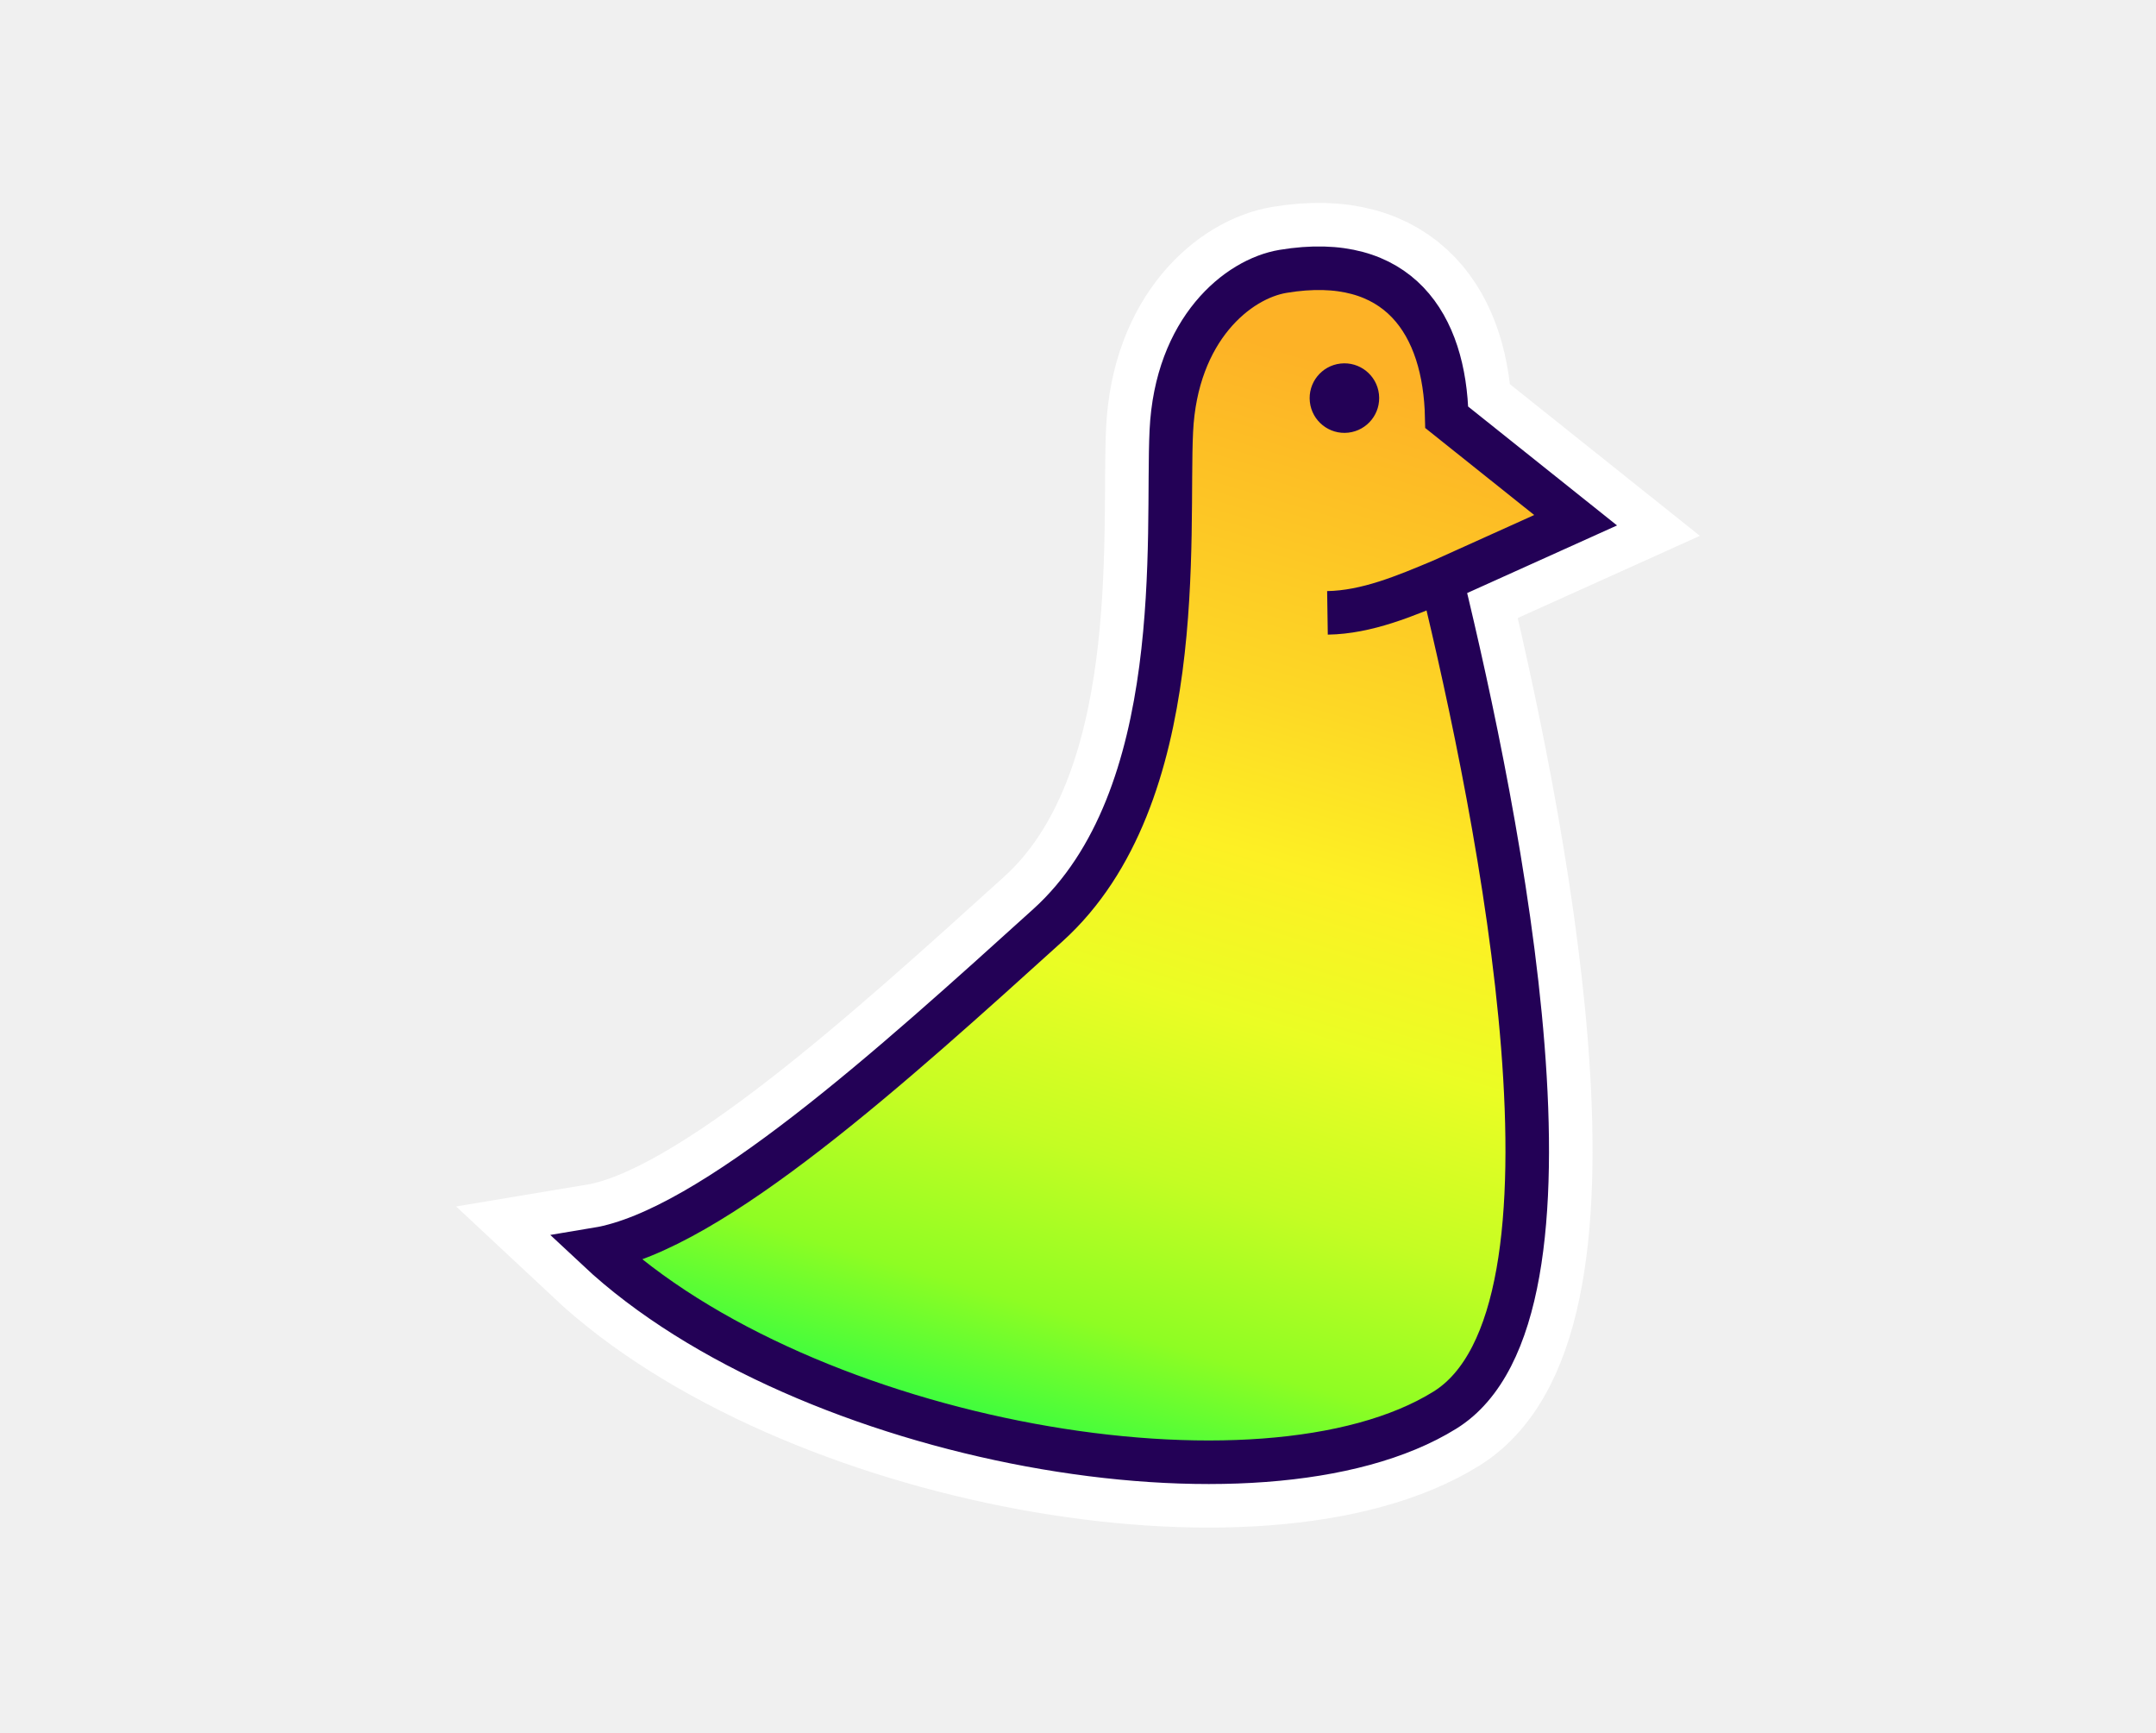
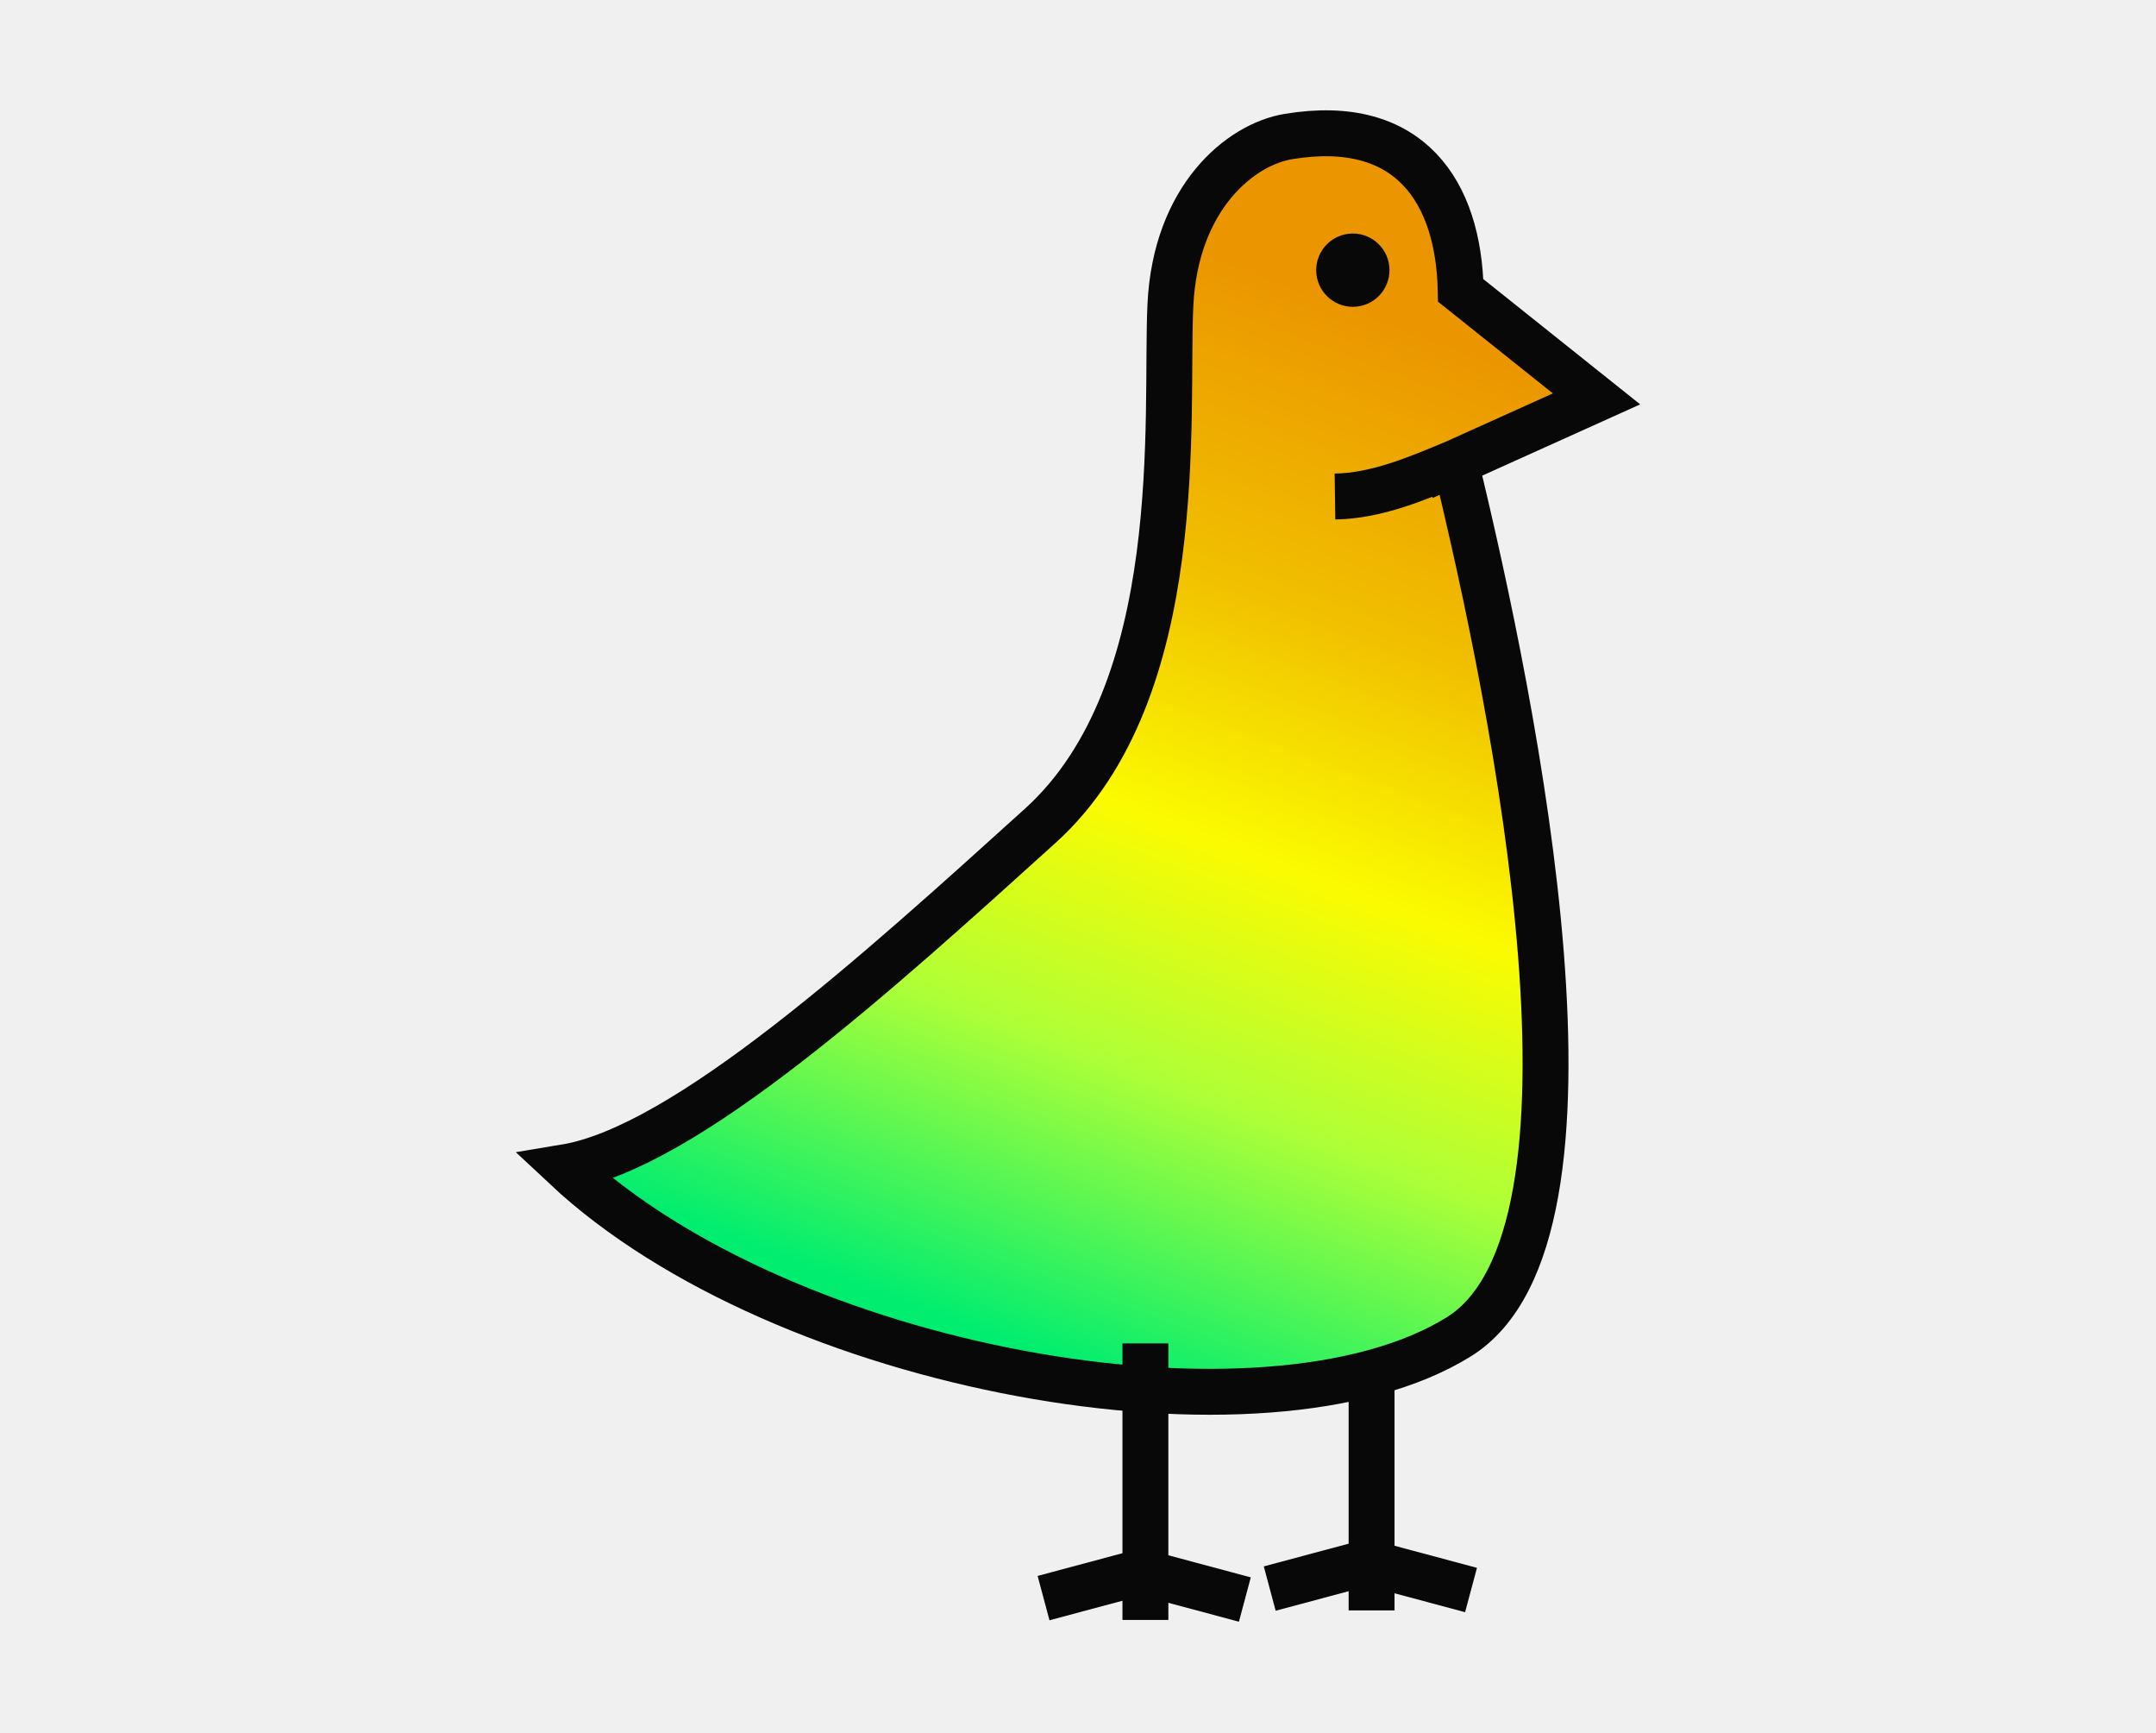
<svg xmlns="http://www.w3.org/2000/svg" xmlns:xlink="http://www.w3.org/1999/xlink" width="1080" height="867.477" viewBox="0 0 1080 867.477" version="1.1" id="svg1">
  <defs id="defs1">
-     <linearGradient xlink:href="#linearGradient6" id="linearGradient3" x1="858.02" y1="628.949" x2="828.272" y2="558.869" gradientUnits="userSpaceOnUse" gradientTransform="matrix(-7.507655,0.8421184,0.8421184,7.507655,6208.644,-3424.455)" />
-     <linearGradient id="linearGradient6">
-       <stop style="stop-color:#26fd46;stop-opacity:1;" offset="0" id="stop4" />
-       <stop style="stop-color:#8efd23;stop-opacity:1;" offset="0.14" id="stop1" />
-       <stop style="stop-color:#c4fd23;stop-opacity:1;" offset="0.28" id="stop2" />
-       <stop style="stop-color:#eafd24;stop-opacity:1;" offset="0.43" id="stop3" />
-       <stop style="stop-color:#fdf024;stop-opacity:1;" offset="0.57" id="stop6" />
-       <stop style="stop-color:#fdd825;stop-opacity:1;" offset="0.71" id="stop7" />
-       <stop style="stop-color:#fdc425;stop-opacity:1;" offset="0.86" id="stop8" />
-       <stop style="stop-color:#fdb226;stop-opacity:1;" offset="1" id="stop5" />
+     <linearGradient xlink:href="#linearGradient220-8" id="linearGradient3-7" x1="825.864" y1="559.992" x2="860.428" y2="627.826" gradientUnits="userSpaceOnUse" gradientTransform="matrix(-4.130182,0.4632742,0.4632742,4.130182,3831.672,-1003.352)" />
+     <linearGradient id="linearGradient220-8">
+       <stop style="stop-color:#eb9600;stop-opacity:1;" offset="0.05" id="stop215-1" />
+       <stop style="stop-color:#f1c000;stop-opacity:1;" offset="0.299" id="stop216-6" />
+       <stop style="stop-color:#fbfb00;stop-opacity:1;" offset="0.503" id="stop217-1" />
+       <stop style="stop-color:#aeff37;stop-opacity:1;" offset="0.703" id="stop218-5" />
+       <stop style="stop-color:#00ed70;stop-opacity:1;" offset="0.95" id="stop219-7" />
    </linearGradient>
  </defs>
  <g id="layer1">
-     <g id="g8" transform="translate(164.5647,-1299.486)">
-       <path style="display:inline;fill:none;stroke:#ffffff;stroke-width:65.439;stroke-dasharray:none;stroke-opacity:1" d="m 557.659,1590.255 67.048,-30.239 -64.558,-51.536 c -0.988,-46.349 -23.833,-82.766 -81.99,-73.099 -22.664,3.767 -53.522,28.857 -55.975,80.021 -2.477,51.659 9.149,183.257 -61.827,247.432 -77.514,70.087 -168.512,152.735 -225.691,162.246 103.7,97.064 332.797,137.59 424.575,80.591 77.74,-48.281 26.86,-298.44 -1.581,-415.417 -18.381,7.694 -37.558,15.856 -57.26,16.151 19.703,-0.299 38.874,-8.446 57.26,-16.151 z" id="path1" />
-       <path style="display:inline;fill:url(#linearGradient3);stroke:#230156;stroke-width:21.813;stroke-dasharray:none;stroke-opacity:1" d="m 557.659,1590.255 67.048,-30.239 -64.558,-51.536 c -0.988,-46.349 -23.833,-82.766 -81.99,-73.099 -22.664,3.767 -53.522,28.857 -55.975,80.021 -2.477,51.659 9.149,183.257 -61.827,247.432 -77.514,70.087 -168.512,152.735 -225.691,162.246 103.7,97.064 332.797,137.59 424.575,80.591 77.74,-48.281 26.86,-298.44 -1.581,-415.417 -18.381,7.694 -37.558,15.856 -57.26,16.151 19.703,-0.299 38.874,-8.446 57.26,-16.151 z" id="path2-5-52-8" />
-       <circle style="display:inline;fill:#230156;fill-opacity:1;stroke:none;stroke-width:19.989;stroke-dasharray:none;stroke-opacity:1" id="path18-0-5-0" cx="-338.641" cy="1546.241" r="17.413" transform="matrix(-0.9937679,0.1114689,0.1114689,0.9937679,0,0)" />
+     <g id="g8-9" transform="matrix(1.915949,0,0,1.915949,-655.9569,-3131.597)">
+       <g id="g20" transform="translate(286.0124)">
+         <path style="fill:#080809;fill-opacity:1;stroke:#080809;stroke-width:12;stroke-linecap:butt;stroke-dasharray:none;stroke-opacity:1" d="m 414.956,1983.144 v 72.282" id="path17-6" />
+         <path style="fill:#080809;fill-opacity:1;stroke:#080809;stroke-width:12;stroke-linecap:butt;stroke-dasharray:none;stroke-opacity:1" d="m 388.326,2049.72 25.614,-6.863 27.016,7.239" id="path18-4" />
+       </g>
+       <path style="display:inline;fill:url(#linearGradient3-7);stroke:#080809;stroke-width:12;stroke-dasharray:none;stroke-opacity:1" d="m 722.899,1755.387 36.885,-16.635 -35.515,-28.352 c -0.543,-25.498 -13.111,-45.532 -45.105,-40.214 -12.468,2.072 -29.444,15.875 -30.794,44.022 -1.363,28.419 5.033,100.815 -34.013,136.119 -42.643,38.557 -92.704,84.024 -124.159,89.256 57.048,53.398 183.082,75.692 233.571,44.336 42.767,-26.561 14.776,-164.18 -0.87,-228.533 -10.112,4.233 -20.662,8.723 -31.501,8.885 10.839,-0.165 21.386,-4.646 31.501,-8.885 z" id="path2-5-52-8-8" />
+       <circle style="display:inline;fill:#080809;fill-opacity:1;stroke:none;stroke-width:10.996;stroke-dasharray:none;stroke-opacity:1" id="path18-0-5-0-1" cx="-501.665" cy="1772.07" r="9.579" transform="matrix(-0.9937679,0.1114689,0.1114689,0.9937679,0,0)" />
+       <g id="g19" transform="translate(286.0124)">
+         <path style="fill:#080809;fill-opacity:1;stroke:#080809;stroke-width:12;stroke-linecap:butt;stroke-dasharray:none;stroke-opacity:1" d="m 355.822,1985.635 v 72.282" id="path17" />
+         <path style="fill:#080809;fill-opacity:1;stroke:#080809;stroke-width:12;stroke-linecap:butt;stroke-dasharray:none;stroke-opacity:1" d="m 329.192,2052.21 25.614,-6.863 27.016,7.239" id="path18" />
+       </g>
    </g>
  </g>
</svg>
